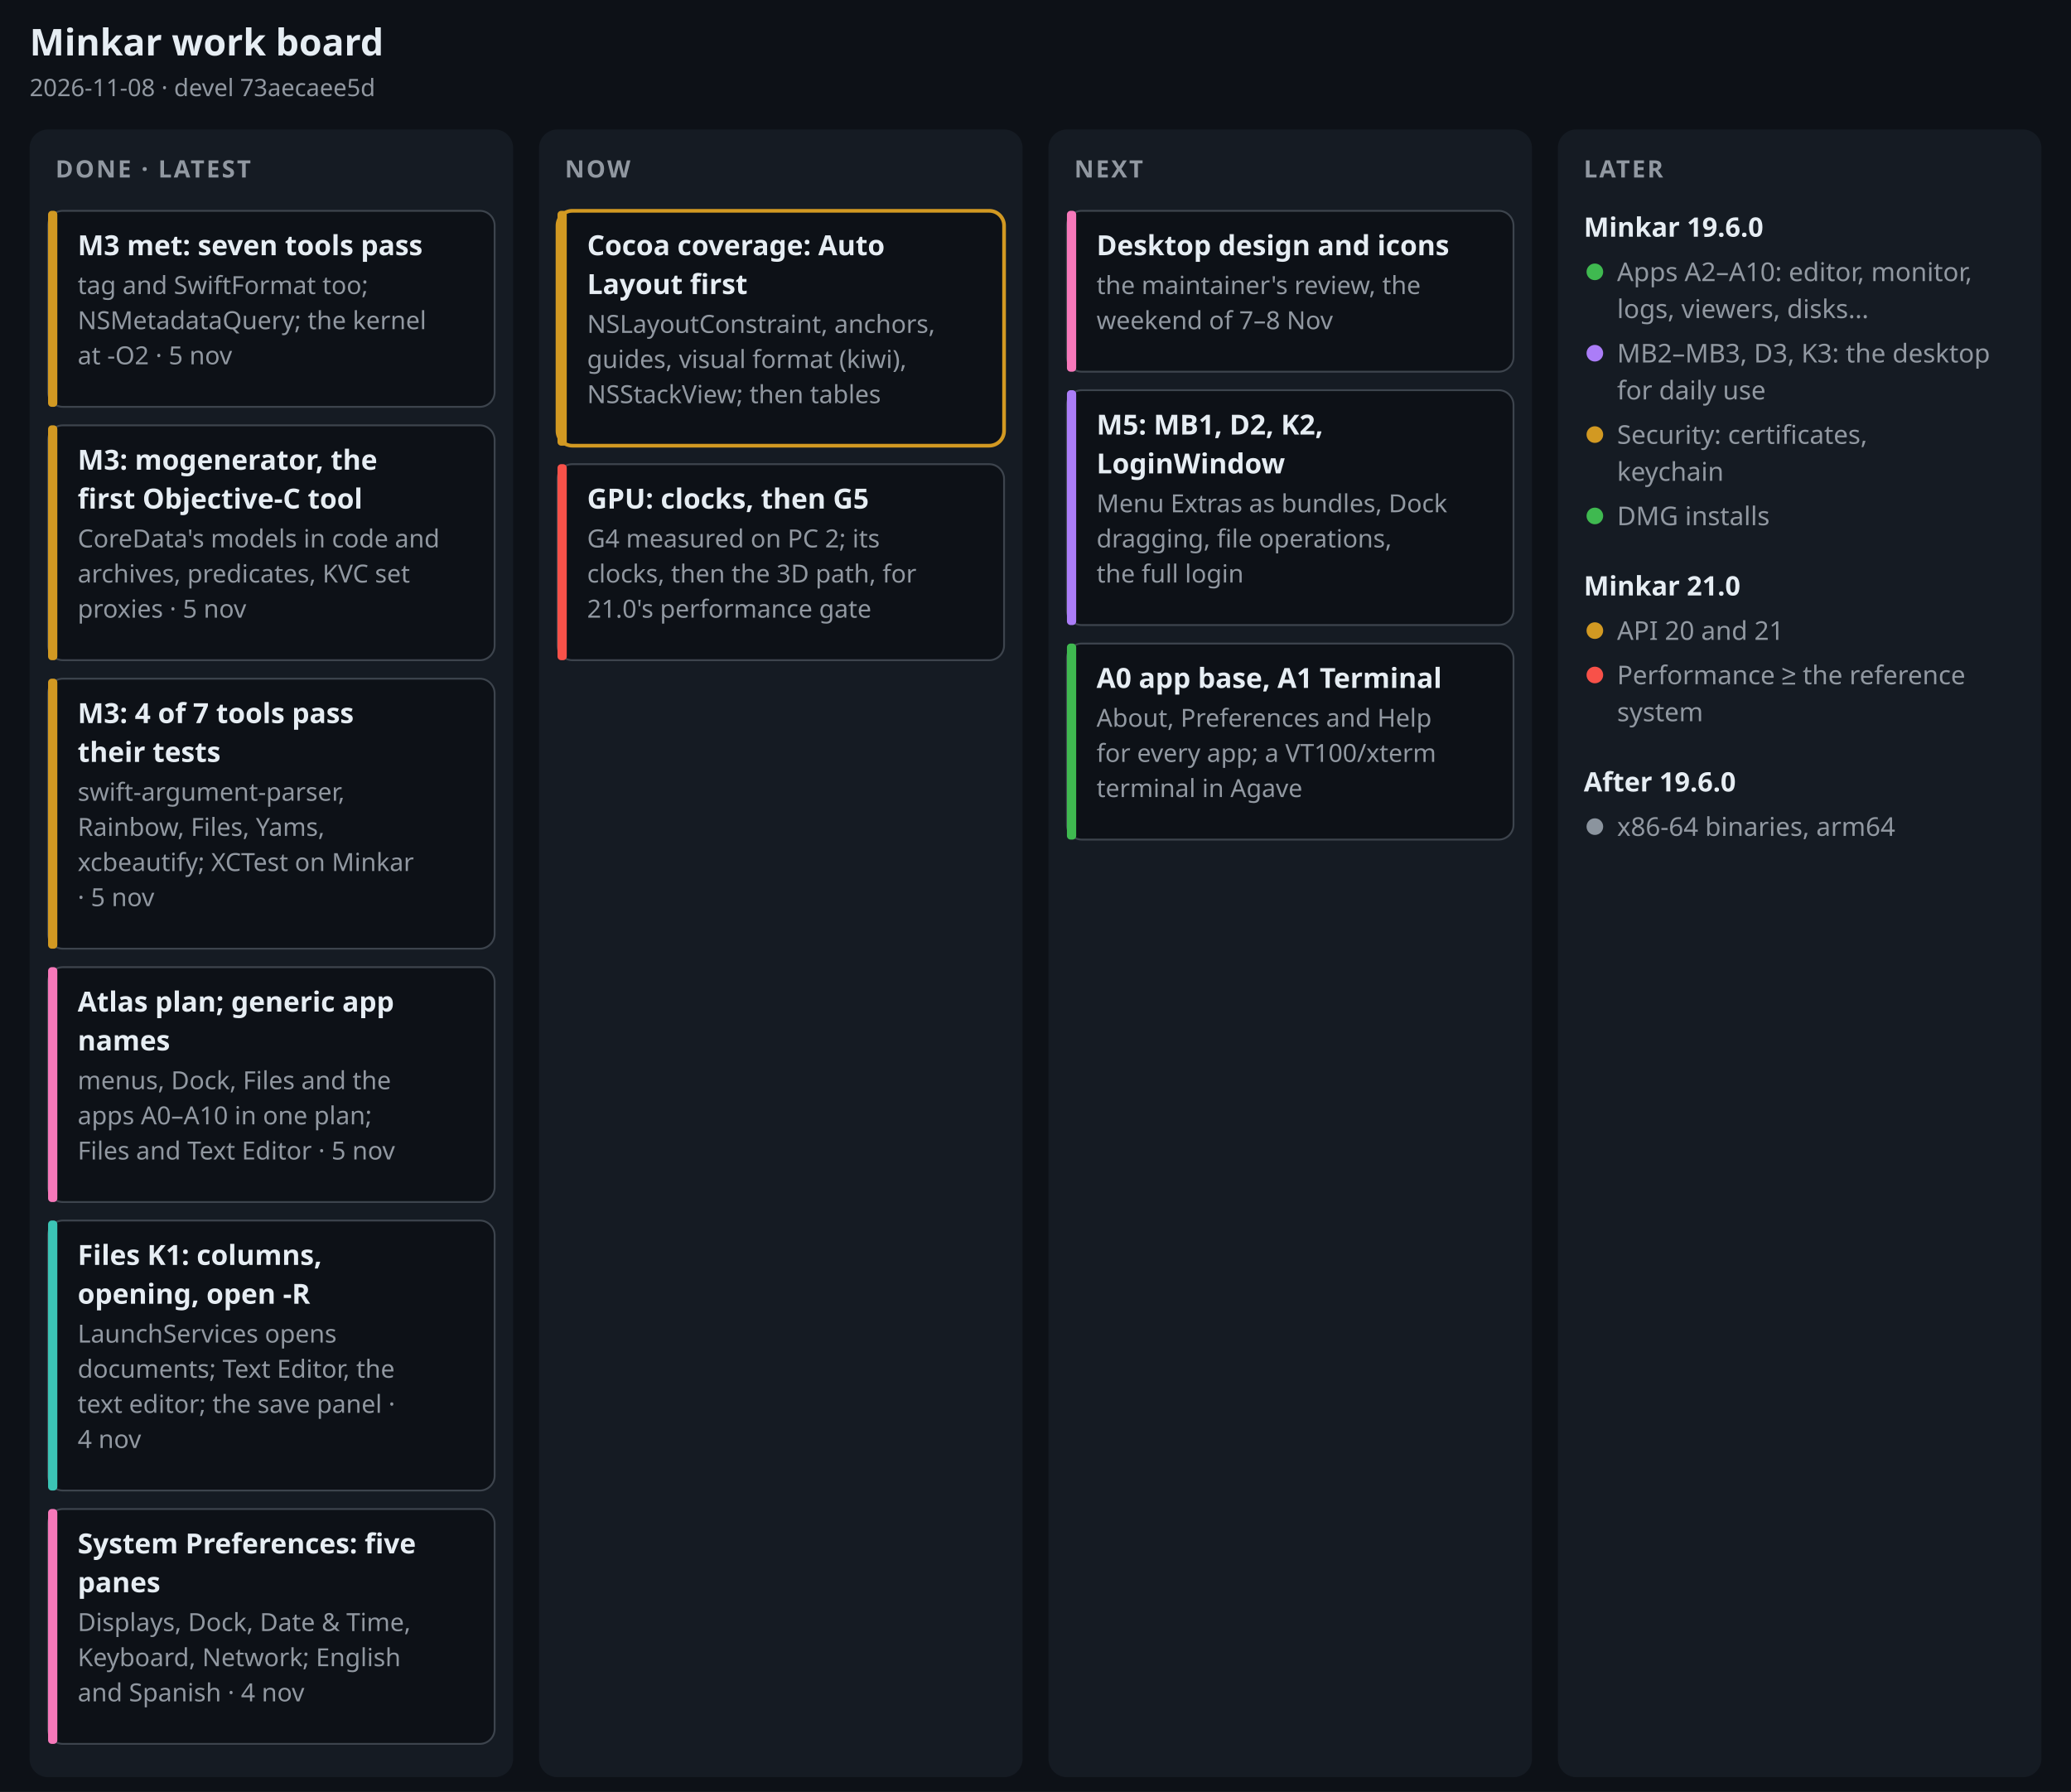
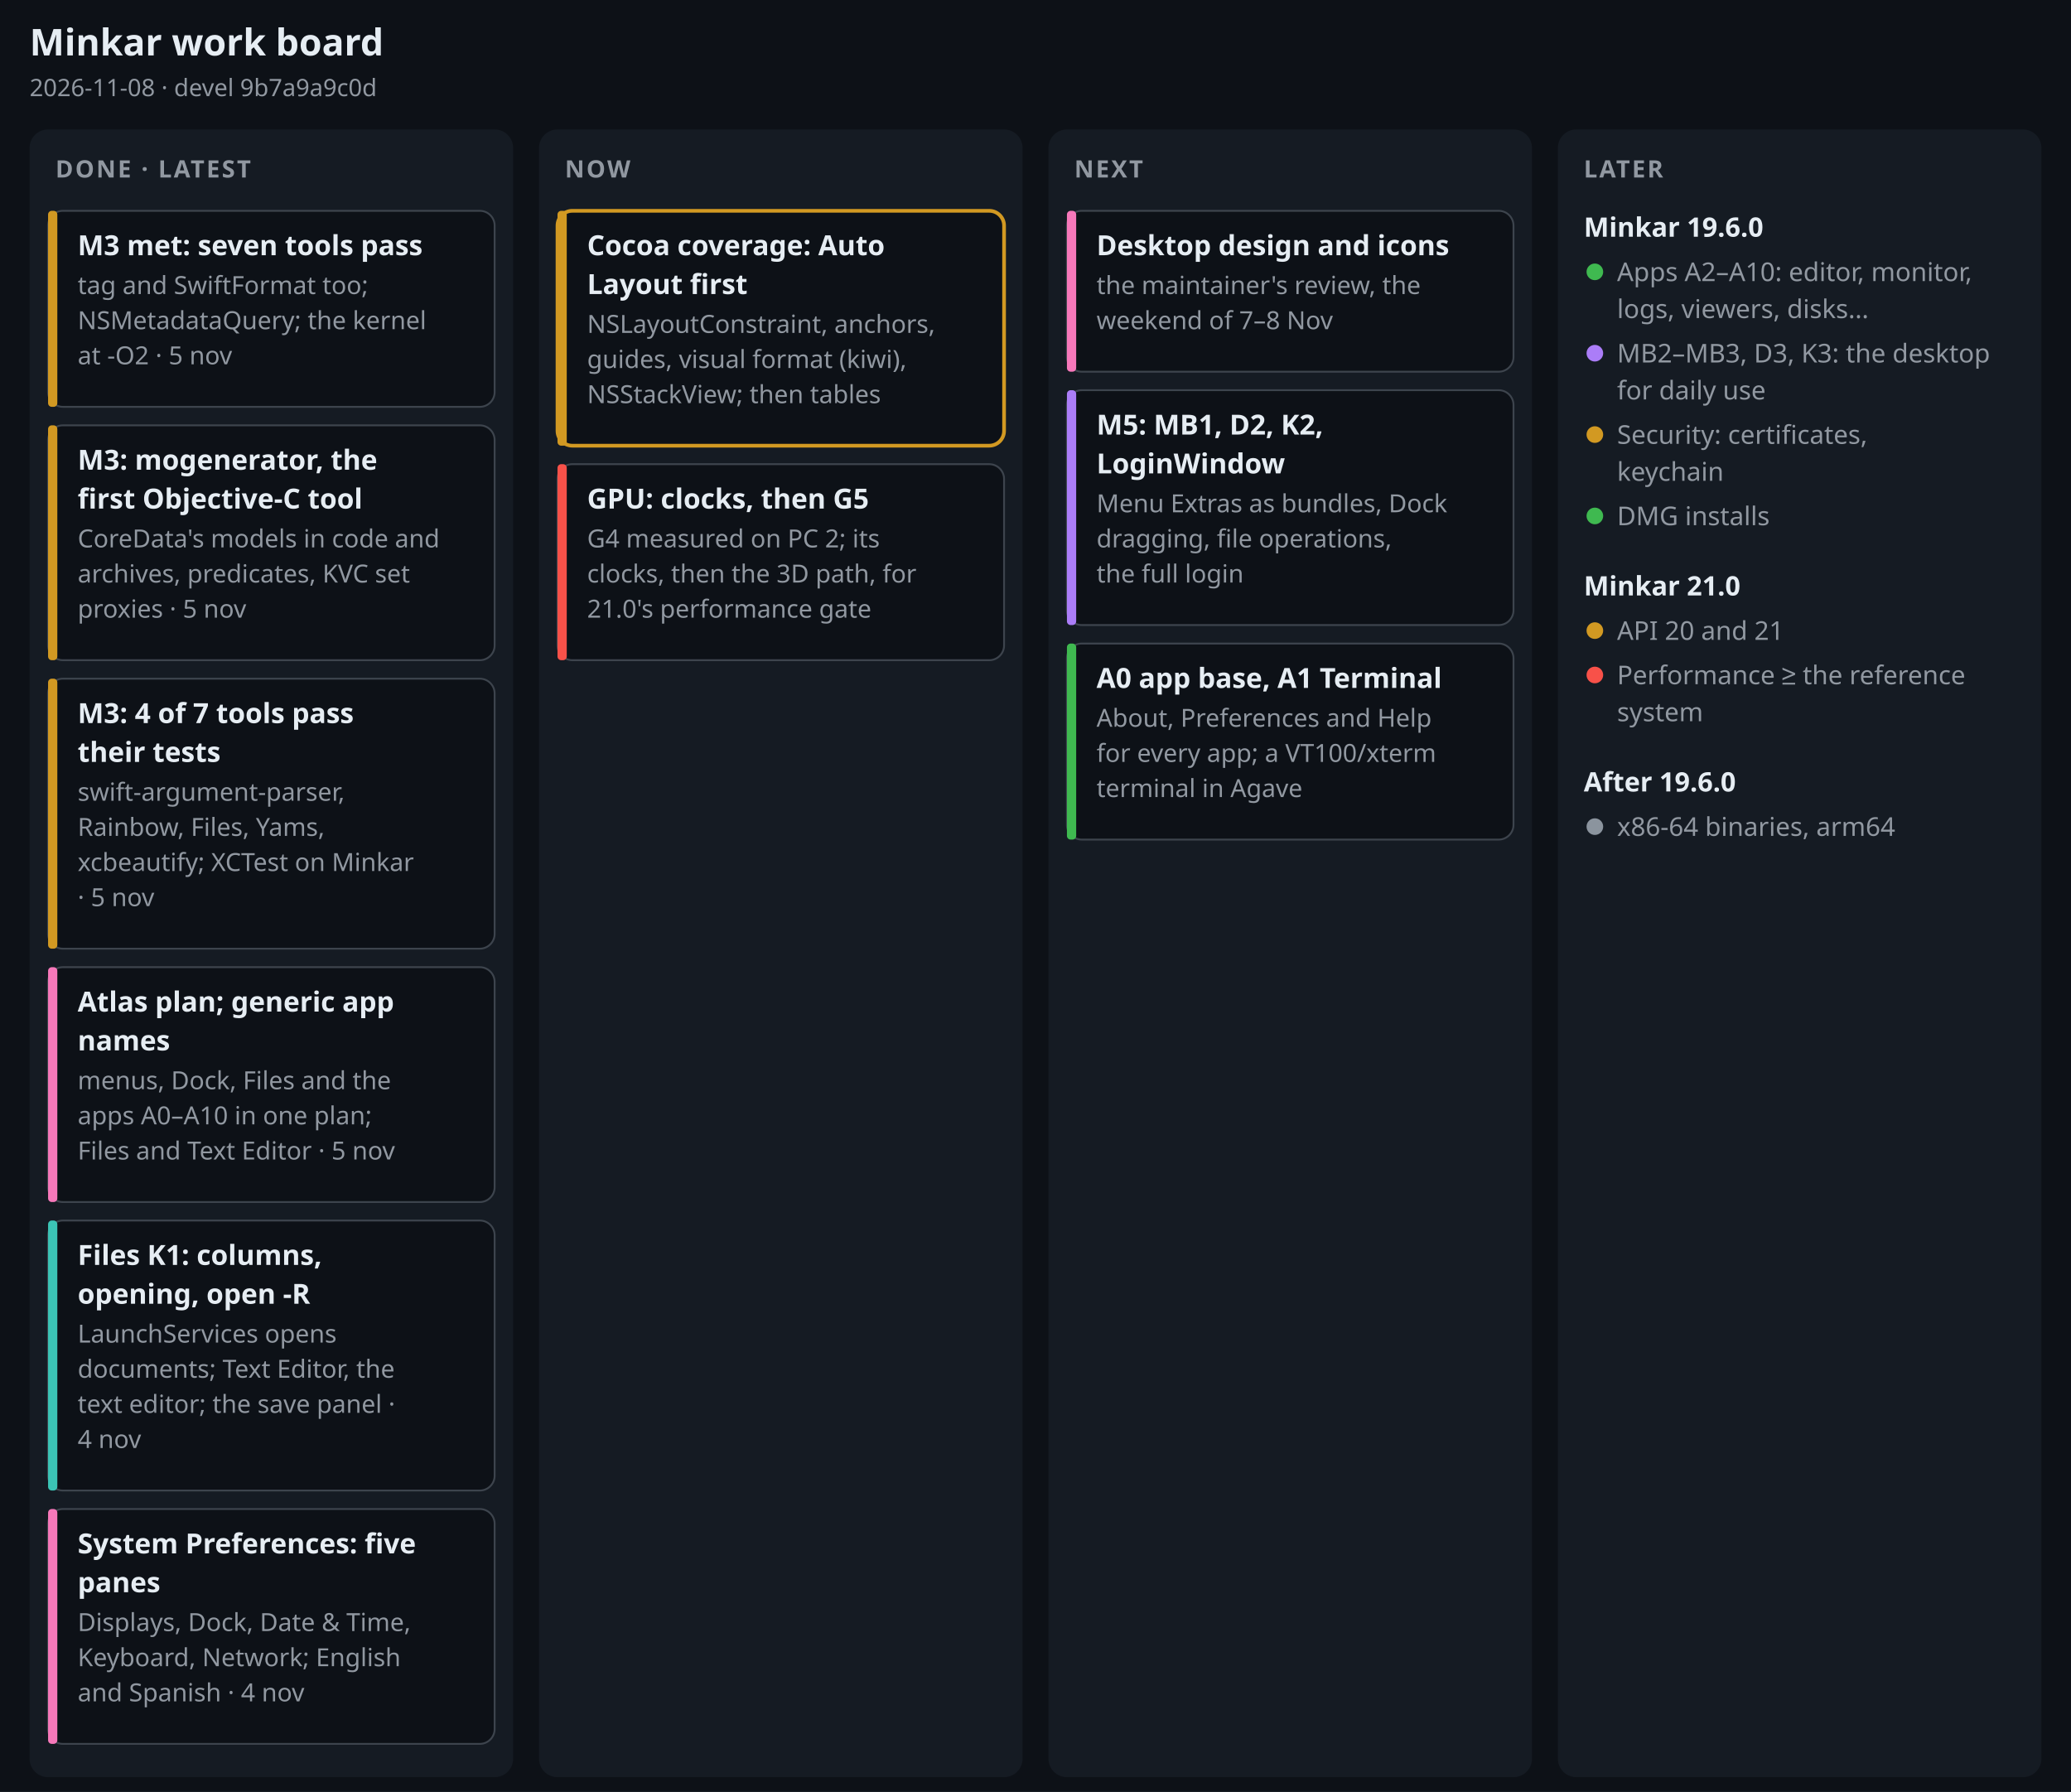
<svg xmlns="http://www.w3.org/2000/svg" width="1120" height="969" viewBox="0 0 1120 969" font-family="-apple-system, BlinkMacSystemFont, 'Segoe UI', 'Noto Sans', Helvetica, Arial, sans-serif" role="img" aria-label="Minkar work board, 2026-11-08">
  <rect width="1120" height="969" fill="#0d1117" />
  <text x="16" y="30" font-size="20" font-weight="700" fill="#e6edf3" text-anchor="start">Minkar work board</text>
-   <text x="16" y="52" font-size="13" font-weight="400" fill="#9198a1" text-anchor="start">2026-11-08 · devel 73aecaee5d</text>
+   <text x="16" y="52" font-size="13" font-weight="400" fill="#9198a1" text-anchor="start">2026-11-08 · devel 9b7a9a9c0d</text>
  <rect x="16" y="70" width="261.5" height="891" rx="10" fill="#151b23" />
  <text x="30" y="96" font-size="13" font-weight="700" fill="#9198a1" text-anchor="start" letter-spacing=".08em">DONE · LATEST</text>
  <rect x="26" y="114" width="241.5" height="106" rx="8" fill="#0d1117" stroke="#3d444d" stroke-width="1" />
  <rect x="26" y="114" width="5" height="106" rx="2" fill="#d29922" />
  <text x="42" y="138" font-size="15" font-weight="650" fill="#e6edf3" text-anchor="start">M3 met: seven tools pass</text>
  <text x="42" y="159" font-size="13.5" font-weight="400" fill="#9198a1" text-anchor="start">tag and SwiftFormat too;</text>
  <text x="42" y="178" font-size="13.5" font-weight="400" fill="#9198a1" text-anchor="start">NSMetadataQuery; the kernel</text>
  <text x="42" y="197" font-size="13.5" font-weight="400" fill="#9198a1" text-anchor="start">at -O2 · 5 nov</text>
  <rect x="26" y="230" width="241.5" height="127" rx="8" fill="#0d1117" stroke="#3d444d" stroke-width="1" />
  <rect x="26" y="230" width="5" height="127" rx="2" fill="#d29922" />
  <text x="42" y="254" font-size="15" font-weight="650" fill="#e6edf3" text-anchor="start">M3: mogenerator, the</text>
  <text x="42" y="275" font-size="15" font-weight="650" fill="#e6edf3" text-anchor="start">first Objective-C tool</text>
  <text x="42" y="296" font-size="13.5" font-weight="400" fill="#9198a1" text-anchor="start">CoreData's models in code and</text>
  <text x="42" y="315" font-size="13.5" font-weight="400" fill="#9198a1" text-anchor="start">archives, predicates, KVC set</text>
  <text x="42" y="334" font-size="13.5" font-weight="400" fill="#9198a1" text-anchor="start">proxies · 5 nov</text>
  <rect x="26" y="367" width="241.5" height="146" rx="8" fill="#0d1117" stroke="#3d444d" stroke-width="1" />
  <rect x="26" y="367" width="5" height="146" rx="2" fill="#d29922" />
  <text x="42" y="391" font-size="15" font-weight="650" fill="#e6edf3" text-anchor="start">M3: 4 of 7 tools pass</text>
  <text x="42" y="412" font-size="15" font-weight="650" fill="#e6edf3" text-anchor="start">their tests</text>
  <text x="42" y="433" font-size="13.5" font-weight="400" fill="#9198a1" text-anchor="start">swift-argument-parser,</text>
  <text x="42" y="452" font-size="13.5" font-weight="400" fill="#9198a1" text-anchor="start">Rainbow, Files, Yams,</text>
  <text x="42" y="471" font-size="13.5" font-weight="400" fill="#9198a1" text-anchor="start">xcbeautify; XCTest on Minkar</text>
  <text x="42" y="490" font-size="13.5" font-weight="400" fill="#9198a1" text-anchor="start">· 5 nov</text>
  <rect x="26" y="523" width="241.5" height="127" rx="8" fill="#0d1117" stroke="#3d444d" stroke-width="1" />
  <rect x="26" y="523" width="5" height="127" rx="2" fill="#f778ba" />
  <text x="42" y="547" font-size="15" font-weight="650" fill="#e6edf3" text-anchor="start">Atlas plan; generic app</text>
  <text x="42" y="568" font-size="15" font-weight="650" fill="#e6edf3" text-anchor="start">names</text>
  <text x="42" y="589" font-size="13.5" font-weight="400" fill="#9198a1" text-anchor="start">menus, Dock, Files and the</text>
  <text x="42" y="608" font-size="13.5" font-weight="400" fill="#9198a1" text-anchor="start">apps A0–A10 in one plan;</text>
  <text x="42" y="627" font-size="13.5" font-weight="400" fill="#9198a1" text-anchor="start">Files and Text Editor · 5 nov</text>
  <rect x="26" y="660" width="241.5" height="146" rx="8" fill="#0d1117" stroke="#3d444d" stroke-width="1" />
  <rect x="26" y="660" width="5" height="146" rx="2" fill="#3bc4b5" />
  <text x="42" y="684" font-size="15" font-weight="650" fill="#e6edf3" text-anchor="start">Files K1: columns,</text>
  <text x="42" y="705" font-size="15" font-weight="650" fill="#e6edf3" text-anchor="start">opening, open -R</text>
  <text x="42" y="726" font-size="13.5" font-weight="400" fill="#9198a1" text-anchor="start">LaunchServices opens</text>
  <text x="42" y="745" font-size="13.5" font-weight="400" fill="#9198a1" text-anchor="start">documents; Text Editor, the</text>
  <text x="42" y="764" font-size="13.5" font-weight="400" fill="#9198a1" text-anchor="start">text editor; the save panel ·</text>
  <text x="42" y="783" font-size="13.5" font-weight="400" fill="#9198a1" text-anchor="start">4 nov</text>
  <rect x="26" y="816" width="241.5" height="127" rx="8" fill="#0d1117" stroke="#3d444d" stroke-width="1" />
  <rect x="26" y="816" width="5" height="127" rx="2" fill="#f778ba" />
  <text x="42" y="840" font-size="15" font-weight="650" fill="#e6edf3" text-anchor="start">System Preferences: five</text>
  <text x="42" y="861" font-size="15" font-weight="650" fill="#e6edf3" text-anchor="start">panes</text>
  <text x="42" y="882" font-size="13.5" font-weight="400" fill="#9198a1" text-anchor="start">Displays, Dock, Date &amp; Time,</text>
  <text x="42" y="901" font-size="13.5" font-weight="400" fill="#9198a1" text-anchor="start">Keyboard, Network; English</text>
  <text x="42" y="920" font-size="13.5" font-weight="400" fill="#9198a1" text-anchor="start">and Spanish · 4 nov</text>
  <rect x="291.5" y="70" width="261.5" height="891" rx="10" fill="#151b23" />
  <text x="305.5" y="96" font-size="13" font-weight="700" fill="#9198a1" text-anchor="start" letter-spacing=".08em">NOW</text>
  <rect x="301.5" y="114" width="241.5" height="127" rx="8" fill="#0d1117" stroke="#d29922" stroke-width="2" />
  <rect x="301.5" y="114" width="5" height="127" rx="2" fill="#d29922" />
  <text x="317.5" y="138" font-size="15" font-weight="650" fill="#e6edf3" text-anchor="start">Cocoa coverage: Auto</text>
  <text x="317.5" y="159" font-size="15" font-weight="650" fill="#e6edf3" text-anchor="start">Layout first</text>
  <text x="317.5" y="180" font-size="13.5" font-weight="400" fill="#9198a1" text-anchor="start">NSLayoutConstraint, anchors,</text>
  <text x="317.5" y="199" font-size="13.5" font-weight="400" fill="#9198a1" text-anchor="start">guides, visual format (kiwi),</text>
  <text x="317.5" y="218" font-size="13.5" font-weight="400" fill="#9198a1" text-anchor="start">NSStackView; then tables</text>
  <rect x="301.5" y="251" width="241.5" height="106" rx="8" fill="#0d1117" stroke="#3d444d" stroke-width="1" />
  <rect x="301.5" y="251" width="5" height="106" rx="2" fill="#f85149" />
  <text x="317.5" y="275" font-size="15" font-weight="650" fill="#e6edf3" text-anchor="start">GPU: clocks, then G5</text>
  <text x="317.5" y="296" font-size="13.5" font-weight="400" fill="#9198a1" text-anchor="start">G4 measured on PC 2; its</text>
  <text x="317.5" y="315" font-size="13.5" font-weight="400" fill="#9198a1" text-anchor="start">clocks, then the 3D path, for</text>
  <text x="317.5" y="334" font-size="13.5" font-weight="400" fill="#9198a1" text-anchor="start">21.0's performance gate</text>
  <rect x="567" y="70" width="261.5" height="891" rx="10" fill="#151b23" />
  <text x="581" y="96" font-size="13" font-weight="700" fill="#9198a1" text-anchor="start" letter-spacing=".08em">NEXT</text>
  <rect x="577" y="114" width="241.5" height="87" rx="8" fill="#0d1117" stroke="#3d444d" stroke-width="1" />
  <rect x="577" y="114" width="5" height="87" rx="2" fill="#f778ba" />
  <text x="593" y="138" font-size="15" font-weight="650" fill="#e6edf3" text-anchor="start">Desktop design and icons</text>
  <text x="593" y="159" font-size="13.5" font-weight="400" fill="#9198a1" text-anchor="start">the maintainer's review, the</text>
  <text x="593" y="178" font-size="13.5" font-weight="400" fill="#9198a1" text-anchor="start">weekend of 7–8 Nov</text>
  <rect x="577" y="211" width="241.5" height="127" rx="8" fill="#0d1117" stroke="#3d444d" stroke-width="1" />
  <rect x="577" y="211" width="5" height="127" rx="2" fill="#ab7df8" />
  <text x="593" y="235" font-size="15" font-weight="650" fill="#e6edf3" text-anchor="start">M5: MB1, D2, K2,</text>
  <text x="593" y="256" font-size="15" font-weight="650" fill="#e6edf3" text-anchor="start">LoginWindow</text>
  <text x="593" y="277" font-size="13.5" font-weight="400" fill="#9198a1" text-anchor="start">Menu Extras as bundles, Dock</text>
  <text x="593" y="296" font-size="13.5" font-weight="400" fill="#9198a1" text-anchor="start">dragging, file operations,</text>
  <text x="593" y="315" font-size="13.5" font-weight="400" fill="#9198a1" text-anchor="start">the full login</text>
  <rect x="577" y="348" width="241.5" height="106" rx="8" fill="#0d1117" stroke="#3d444d" stroke-width="1" />
  <rect x="577" y="348" width="5" height="106" rx="2" fill="#3fb950" />
  <text x="593" y="372" font-size="15" font-weight="650" fill="#e6edf3" text-anchor="start">A0 app base, A1 Terminal</text>
  <text x="593" y="393" font-size="13.5" font-weight="400" fill="#9198a1" text-anchor="start">About, Preferences and Help</text>
  <text x="593" y="412" font-size="13.5" font-weight="400" fill="#9198a1" text-anchor="start">for every app; a VT100/xterm</text>
  <text x="593" y="431" font-size="13.5" font-weight="400" fill="#9198a1" text-anchor="start">terminal in Agave</text>
  <rect x="842.5" y="70" width="261.5" height="891" rx="10" fill="#151b23" />
  <text x="856.5" y="96" font-size="13" font-weight="700" fill="#9198a1" text-anchor="start" letter-spacing=".08em">LATER</text>
  <text x="856.5" y="128" font-size="14.5" font-weight="700" fill="#e6edf3" text-anchor="start">Minkar 19.6.0</text>
  <circle cx="862.5" cy="147" r="4.5" fill="#3fb950" />
  <text x="874.5" y="152" font-size="14" font-weight="400" fill="#9198a1" text-anchor="start">Apps A2–A10: editor, monitor,</text>
  <text x="874.5" y="172" font-size="14" font-weight="400" fill="#9198a1" text-anchor="start">logs, viewers, disks…</text>
  <circle cx="862.5" cy="191" r="4.5" fill="#ab7df8" />
  <text x="874.5" y="196" font-size="14" font-weight="400" fill="#9198a1" text-anchor="start">MB2–MB3, D3, K3: the desktop</text>
  <text x="874.5" y="216" font-size="14" font-weight="400" fill="#9198a1" text-anchor="start">for daily use</text>
  <circle cx="862.5" cy="235" r="4.5" fill="#d29922" />
  <text x="874.5" y="240" font-size="14" font-weight="400" fill="#9198a1" text-anchor="start">Security: certificates,</text>
  <text x="874.5" y="260" font-size="14" font-weight="400" fill="#9198a1" text-anchor="start">keychain</text>
  <circle cx="862.5" cy="279" r="4.5" fill="#3fb950" />
  <text x="874.5" y="284" font-size="14" font-weight="400" fill="#9198a1" text-anchor="start">DMG installs</text>
  <text x="856.5" y="322" font-size="14.5" font-weight="700" fill="#e6edf3" text-anchor="start">Minkar 21.0</text>
  <circle cx="862.5" cy="341" r="4.5" fill="#d29922" />
  <text x="874.5" y="346" font-size="14" font-weight="400" fill="#9198a1" text-anchor="start">API 20 and 21</text>
  <circle cx="862.5" cy="365" r="4.5" fill="#f85149" />
  <text x="874.5" y="370" font-size="14" font-weight="400" fill="#9198a1" text-anchor="start">Performance ≥ the reference</text>
  <text x="874.5" y="390" font-size="14" font-weight="400" fill="#9198a1" text-anchor="start">system</text>
  <text x="856.5" y="428" font-size="14.5" font-weight="700" fill="#e6edf3" text-anchor="start">After 19.6.0</text>
  <circle cx="862.5" cy="447" r="4.5" fill="#8b949e" />
  <text x="874.5" y="452" font-size="14" font-weight="400" fill="#9198a1" text-anchor="start">x86-64 binaries, arm64</text>
</svg>
